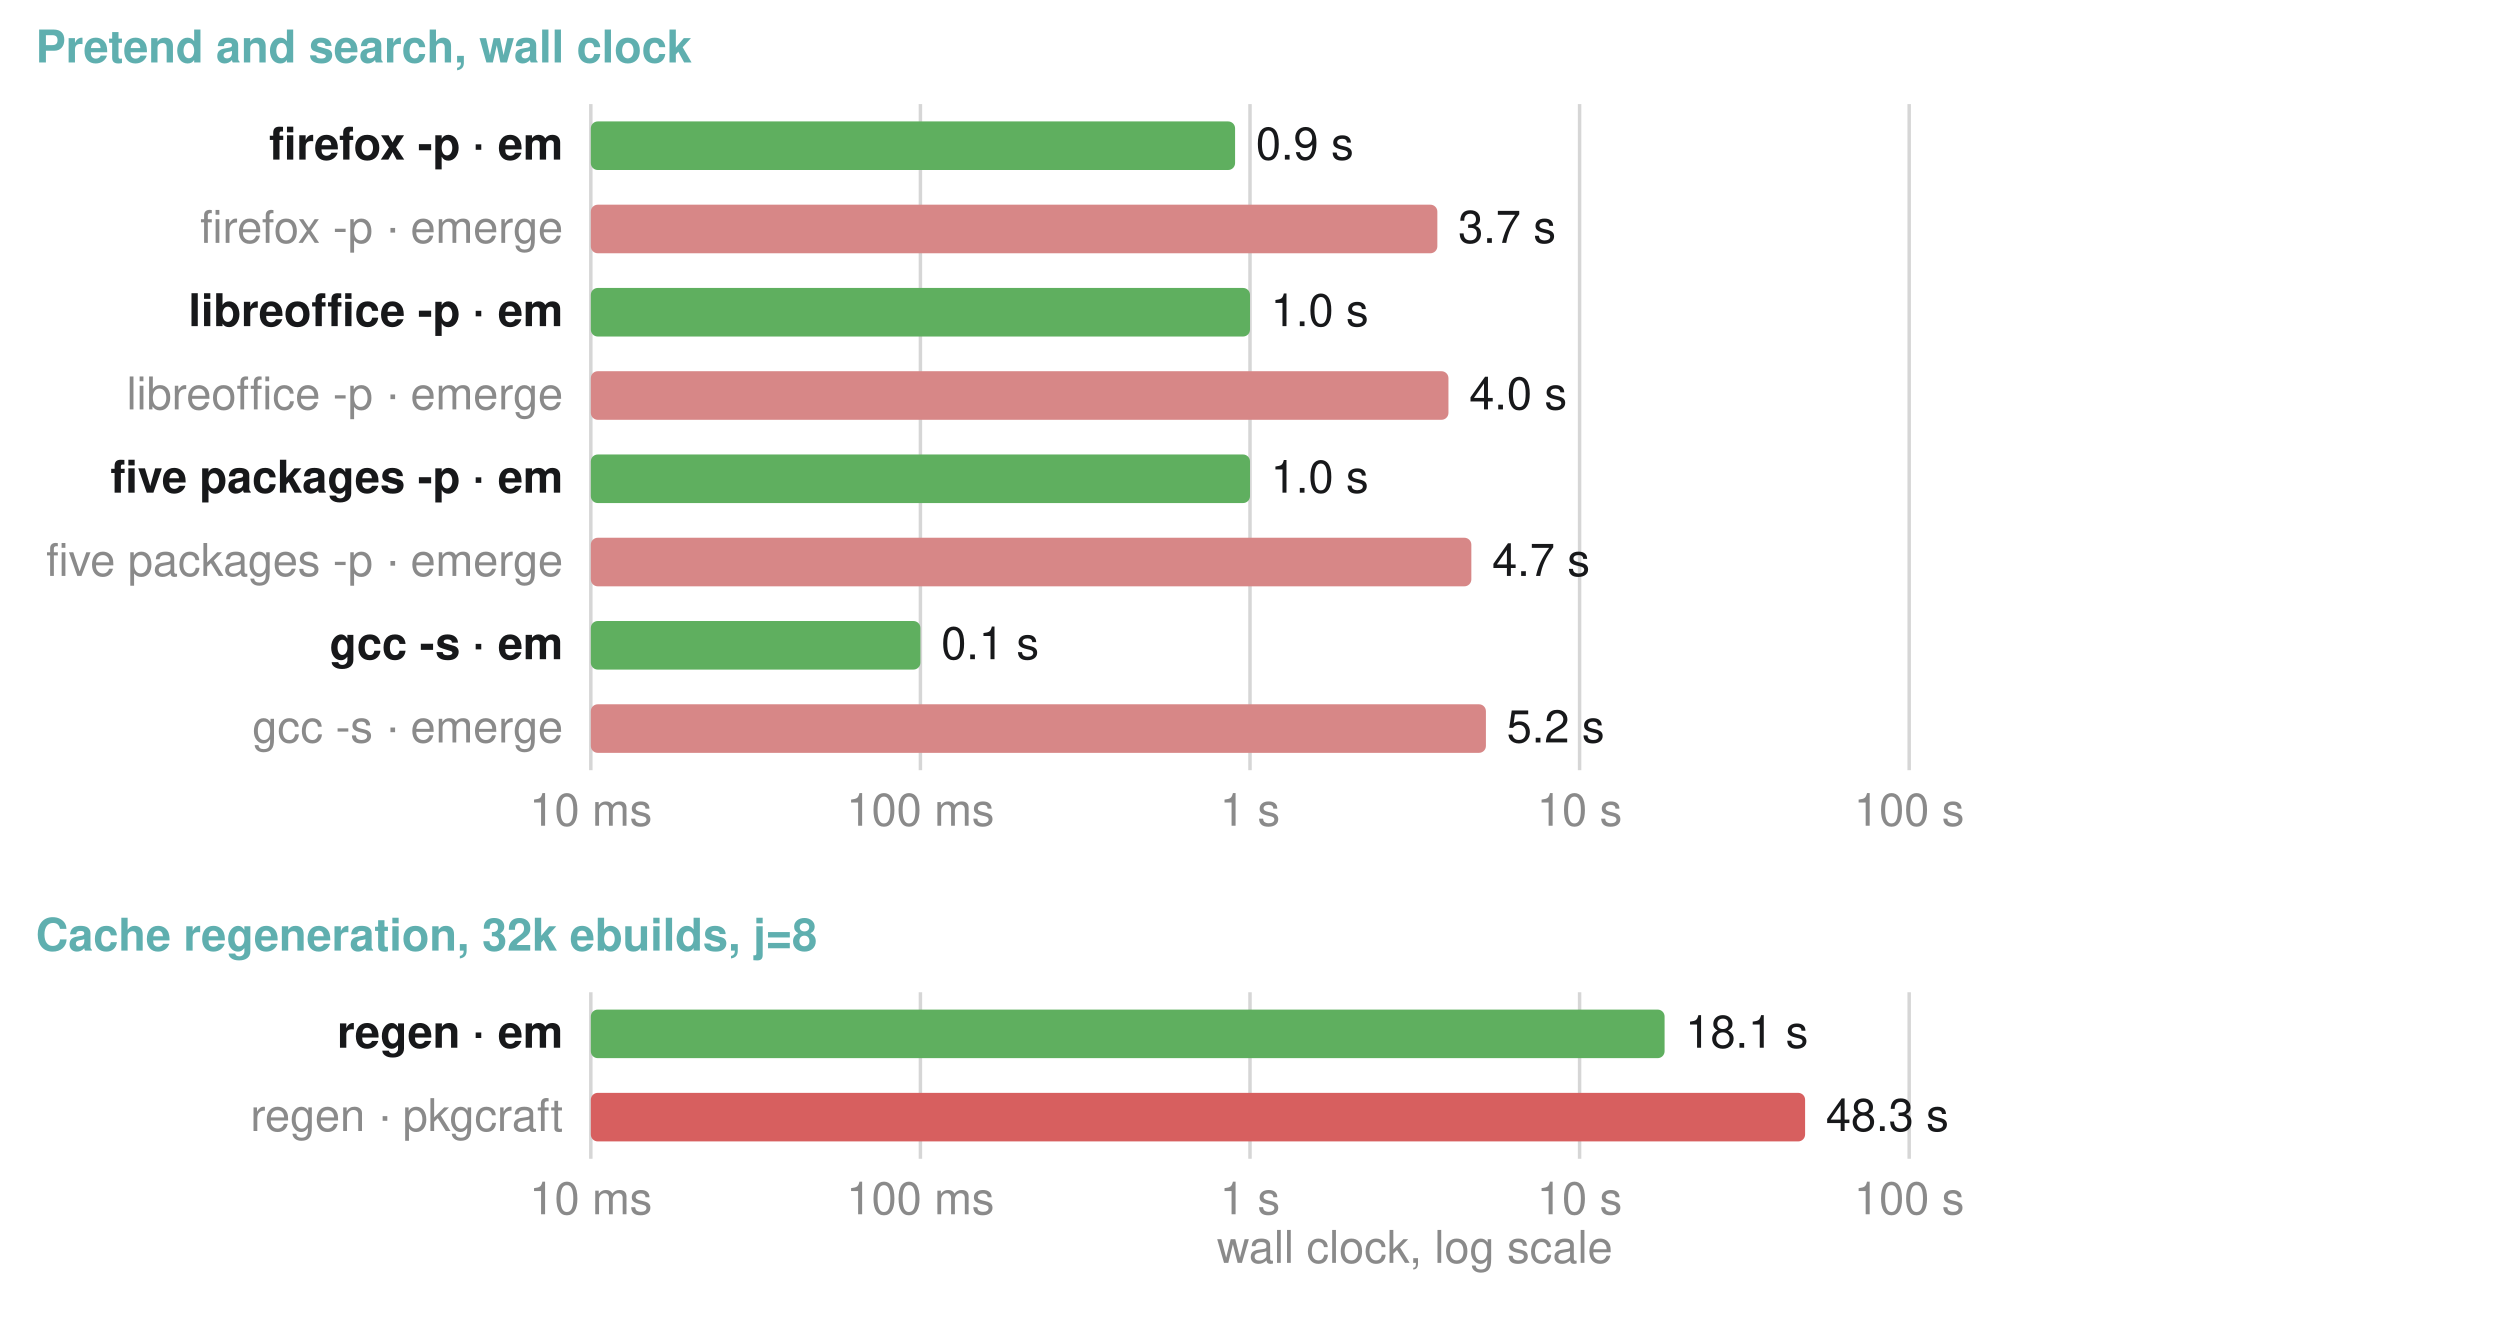
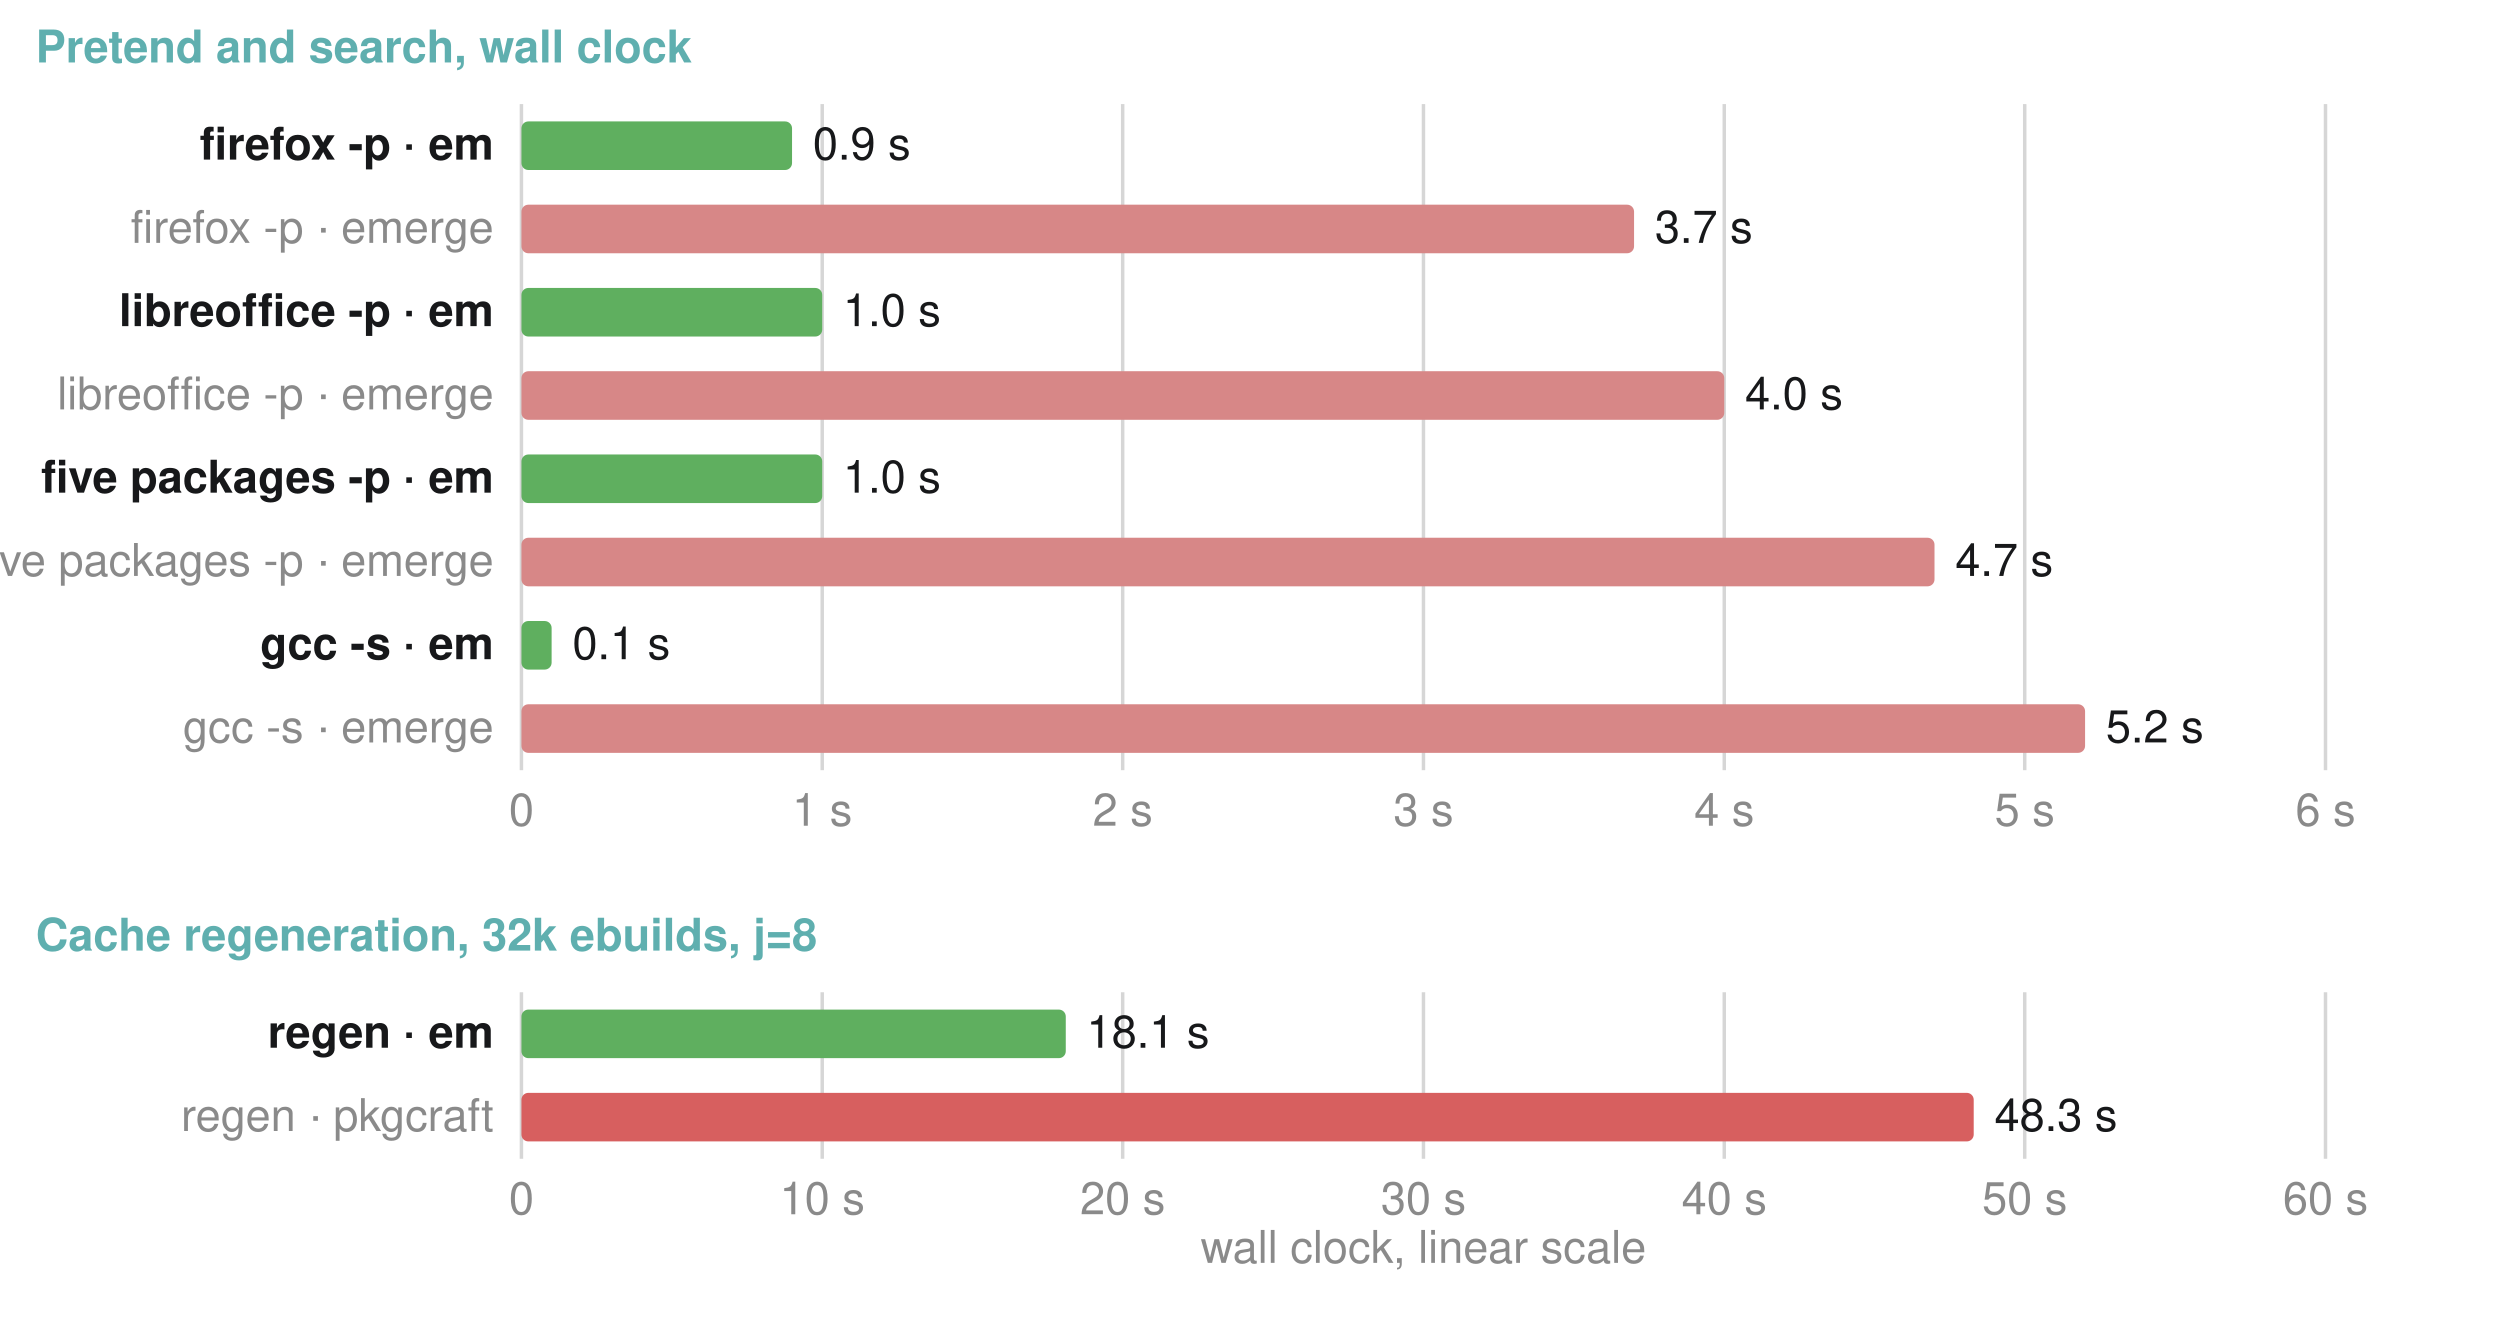
<svg xmlns="http://www.w3.org/2000/svg" width="1024" height="540" viewBox="0 0 720 380" role="img" aria-label="Wall-clock benchmarks: em against emerge and pkgcraft on thalia.">
  <rect width="720" height="380" fill="none" />
  <text x="10.0" y="18" font-family="ui-sans-serif,system-ui,Segoe UI,Helvetica,Arial,sans-serif" font-size="13" fill="#5fafaf" text-anchor="start" font-weight="600">Pretend and search, wall clock</text>
-   <line x1="170" y1="30" x2="170" y2="222" stroke="#8a8a8a" stroke-opacity="0.35" stroke-width="1" />
-   <text x="170.0" y="238" font-family="ui-sans-serif,system-ui,Segoe UI,Helvetica,Arial,sans-serif" font-size="13" fill="#8a8a8a" text-anchor="middle">10 ms</text>
-   <line x1="265" y1="30" x2="265" y2="222" stroke="#8a8a8a" stroke-opacity="0.35" stroke-width="1" />
-   <text x="265.0" y="238" font-family="ui-sans-serif,system-ui,Segoe UI,Helvetica,Arial,sans-serif" font-size="13" fill="#8a8a8a" text-anchor="middle">100 ms</text>
-   <line x1="360" y1="30" x2="360" y2="222" stroke="#8a8a8a" stroke-opacity="0.35" stroke-width="1" />
-   <text x="360.0" y="238" font-family="ui-sans-serif,system-ui,Segoe UI,Helvetica,Arial,sans-serif" font-size="13" fill="#8a8a8a" text-anchor="middle">1 s</text>
-   <line x1="455" y1="30" x2="455" y2="222" stroke="#8a8a8a" stroke-opacity="0.35" stroke-width="1" />
-   <text x="455.0" y="238" font-family="ui-sans-serif,system-ui,Segoe UI,Helvetica,Arial,sans-serif" font-size="13" fill="#8a8a8a" text-anchor="middle">10 s</text>
-   <line x1="550" y1="30" x2="550" y2="222" stroke="#8a8a8a" stroke-opacity="0.35" stroke-width="1" />
-   <text x="550.0" y="238" font-family="ui-sans-serif,system-ui,Segoe UI,Helvetica,Arial,sans-serif" font-size="13" fill="#8a8a8a" text-anchor="middle">100 s</text>
-   <text x="162.0" y="46" font-family="ui-sans-serif,system-ui,Segoe UI,Helvetica,Arial,sans-serif" font-size="13" fill="#17181a" text-anchor="end" font-weight="600">firefox -p · em</text>
-   <rect x="170" y="35" width="185.7" height="14" rx="2" fill="#5faf5f" />
-   <text x="361.7" y="46" font-family="ui-sans-serif,system-ui,Segoe UI,Helvetica,Arial,sans-serif" font-size="13" fill="#17181a" text-anchor="start">0.9 s</text>
-   <text x="162.0" y="70" font-family="ui-sans-serif,system-ui,Segoe UI,Helvetica,Arial,sans-serif" font-size="13" fill="#8a8a8a" text-anchor="end">firefox -p · emerge</text>
-   <rect x="170" y="59" width="244.0" height="14" rx="2" fill="#d78787" />
-   <text x="420.0" y="70" font-family="ui-sans-serif,system-ui,Segoe UI,Helvetica,Arial,sans-serif" font-size="13" fill="#17181a" text-anchor="start">3.7 s</text>
-   <text x="162.0" y="94" font-family="ui-sans-serif,system-ui,Segoe UI,Helvetica,Arial,sans-serif" font-size="13" fill="#17181a" text-anchor="end" font-weight="600">libreoffice -p · em</text>
-   <rect x="170" y="83" width="190.0" height="14" rx="2" fill="#5faf5f" />
-   <text x="366.0" y="94" font-family="ui-sans-serif,system-ui,Segoe UI,Helvetica,Arial,sans-serif" font-size="13" fill="#17181a" text-anchor="start">1.0 s</text>
-   <text x="162.0" y="118" font-family="ui-sans-serif,system-ui,Segoe UI,Helvetica,Arial,sans-serif" font-size="13" fill="#8a8a8a" text-anchor="end">libreoffice -p · emerge</text>
-   <rect x="170" y="107" width="247.2" height="14" rx="2" fill="#d78787" />
-   <text x="423.2" y="118" font-family="ui-sans-serif,system-ui,Segoe UI,Helvetica,Arial,sans-serif" font-size="13" fill="#17181a" text-anchor="start">4.0 s</text>
-   <text x="162.0" y="142" font-family="ui-sans-serif,system-ui,Segoe UI,Helvetica,Arial,sans-serif" font-size="13" fill="#17181a" text-anchor="end" font-weight="600">five packages -p · em</text>
-   <rect x="170" y="131" width="190.0" height="14" rx="2" fill="#5faf5f" />
-   <text x="366.0" y="142" font-family="ui-sans-serif,system-ui,Segoe UI,Helvetica,Arial,sans-serif" font-size="13" fill="#17181a" text-anchor="start">1.0 s</text>
-   <text x="162.0" y="166" font-family="ui-sans-serif,system-ui,Segoe UI,Helvetica,Arial,sans-serif" font-size="13" fill="#8a8a8a" text-anchor="end">five packages -p · emerge</text>
-   <rect x="170" y="155" width="253.8" height="14" rx="2" fill="#d78787" />
-   <text x="429.8" y="166" font-family="ui-sans-serif,system-ui,Segoe UI,Helvetica,Arial,sans-serif" font-size="13" fill="#17181a" text-anchor="start">4.7 s</text>
-   <text x="162.0" y="190" font-family="ui-sans-serif,system-ui,Segoe UI,Helvetica,Arial,sans-serif" font-size="13" fill="#17181a" text-anchor="end" font-weight="600">gcc -s · em</text>
-   <rect x="170" y="179" width="95.0" height="14" rx="2" fill="#5faf5f" />
-   <text x="271.0" y="190" font-family="ui-sans-serif,system-ui,Segoe UI,Helvetica,Arial,sans-serif" font-size="13" fill="#17181a" text-anchor="start">0.1 s</text>
-   <text x="162.0" y="214" font-family="ui-sans-serif,system-ui,Segoe UI,Helvetica,Arial,sans-serif" font-size="13" fill="#8a8a8a" text-anchor="end">gcc -s · emerge</text>
-   <rect x="170" y="203" width="258.0" height="14" rx="2" fill="#d78787" />
-   <text x="434.0" y="214" font-family="ui-sans-serif,system-ui,Segoe UI,Helvetica,Arial,sans-serif" font-size="13" fill="#17181a" text-anchor="start">5.2 s</text>
+   <line x1="150.0" y1="30" x2="150.0" y2="222" stroke="#8a8a8a" stroke-opacity="0.35" stroke-width="1" />
+   <text x="150.0" y="238" font-family="ui-sans-serif,system-ui,Segoe UI,Helvetica,Arial,sans-serif" font-size="13" fill="#8a8a8a" text-anchor="middle">0</text>
+   <line x1="236.7" y1="30" x2="236.7" y2="222" stroke="#8a8a8a" stroke-opacity="0.35" stroke-width="1" />
+   <text x="236.7" y="238" font-family="ui-sans-serif,system-ui,Segoe UI,Helvetica,Arial,sans-serif" font-size="13" fill="#8a8a8a" text-anchor="middle">1 s</text>
+   <line x1="323.3" y1="30" x2="323.3" y2="222" stroke="#8a8a8a" stroke-opacity="0.35" stroke-width="1" />
+   <text x="323.3" y="238" font-family="ui-sans-serif,system-ui,Segoe UI,Helvetica,Arial,sans-serif" font-size="13" fill="#8a8a8a" text-anchor="middle">2 s</text>
+   <line x1="410.0" y1="30" x2="410.0" y2="222" stroke="#8a8a8a" stroke-opacity="0.35" stroke-width="1" />
+   <text x="410.0" y="238" font-family="ui-sans-serif,system-ui,Segoe UI,Helvetica,Arial,sans-serif" font-size="13" fill="#8a8a8a" text-anchor="middle">3 s</text>
+   <line x1="496.7" y1="30" x2="496.7" y2="222" stroke="#8a8a8a" stroke-opacity="0.35" stroke-width="1" />
+   <text x="496.7" y="238" font-family="ui-sans-serif,system-ui,Segoe UI,Helvetica,Arial,sans-serif" font-size="13" fill="#8a8a8a" text-anchor="middle">4 s</text>
+   <line x1="583.3" y1="30" x2="583.3" y2="222" stroke="#8a8a8a" stroke-opacity="0.35" stroke-width="1" />
+   <text x="583.3" y="238" font-family="ui-sans-serif,system-ui,Segoe UI,Helvetica,Arial,sans-serif" font-size="13" fill="#8a8a8a" text-anchor="middle">5 s</text>
+   <line x1="670.0" y1="30" x2="670.0" y2="222" stroke="#8a8a8a" stroke-opacity="0.35" stroke-width="1" />
+   <text x="670.0" y="238" font-family="ui-sans-serif,system-ui,Segoe UI,Helvetica,Arial,sans-serif" font-size="13" fill="#8a8a8a" text-anchor="middle">6 s</text>
+   <text x="142.0" y="46" font-family="ui-sans-serif,system-ui,Segoe UI,Helvetica,Arial,sans-serif" font-size="13" fill="#17181a" text-anchor="end" font-weight="600">firefox -p · em</text>
+   <rect x="150" y="35" width="78.0" height="14" rx="2" fill="#5faf5f" />
+   <text x="234.0" y="46" font-family="ui-sans-serif,system-ui,Segoe UI,Helvetica,Arial,sans-serif" font-size="13" fill="#17181a" text-anchor="start">0.9 s</text>
+   <text x="142.0" y="70" font-family="ui-sans-serif,system-ui,Segoe UI,Helvetica,Arial,sans-serif" font-size="13" fill="#8a8a8a" text-anchor="end">firefox -p · emerge</text>
+   <rect x="150" y="59" width="320.7" height="14" rx="2" fill="#d78787" />
+   <text x="476.7" y="70" font-family="ui-sans-serif,system-ui,Segoe UI,Helvetica,Arial,sans-serif" font-size="13" fill="#17181a" text-anchor="start">3.7 s</text>
+   <text x="142.0" y="94" font-family="ui-sans-serif,system-ui,Segoe UI,Helvetica,Arial,sans-serif" font-size="13" fill="#17181a" text-anchor="end" font-weight="600">libreoffice -p · em</text>
+   <rect x="150" y="83" width="86.7" height="14" rx="2" fill="#5faf5f" />
+   <text x="242.7" y="94" font-family="ui-sans-serif,system-ui,Segoe UI,Helvetica,Arial,sans-serif" font-size="13" fill="#17181a" text-anchor="start">1.0 s</text>
+   <text x="142.0" y="118" font-family="ui-sans-serif,system-ui,Segoe UI,Helvetica,Arial,sans-serif" font-size="13" fill="#8a8a8a" text-anchor="end">libreoffice -p · emerge</text>
+   <rect x="150" y="107" width="346.7" height="14" rx="2" fill="#d78787" />
+   <text x="502.7" y="118" font-family="ui-sans-serif,system-ui,Segoe UI,Helvetica,Arial,sans-serif" font-size="13" fill="#17181a" text-anchor="start">4.0 s</text>
+   <text x="142.0" y="142" font-family="ui-sans-serif,system-ui,Segoe UI,Helvetica,Arial,sans-serif" font-size="13" fill="#17181a" text-anchor="end" font-weight="600">five packages -p · em</text>
+   <rect x="150" y="131" width="86.7" height="14" rx="2" fill="#5faf5f" />
+   <text x="242.7" y="142" font-family="ui-sans-serif,system-ui,Segoe UI,Helvetica,Arial,sans-serif" font-size="13" fill="#17181a" text-anchor="start">1.0 s</text>
+   <text x="142.0" y="166" font-family="ui-sans-serif,system-ui,Segoe UI,Helvetica,Arial,sans-serif" font-size="13" fill="#8a8a8a" text-anchor="end">five packages -p · emerge</text>
+   <rect x="150" y="155" width="407.3" height="14" rx="2" fill="#d78787" />
+   <text x="563.3" y="166" font-family="ui-sans-serif,system-ui,Segoe UI,Helvetica,Arial,sans-serif" font-size="13" fill="#17181a" text-anchor="start">4.7 s</text>
+   <text x="142.0" y="190" font-family="ui-sans-serif,system-ui,Segoe UI,Helvetica,Arial,sans-serif" font-size="13" fill="#17181a" text-anchor="end" font-weight="600">gcc -s · em</text>
+   <rect x="150" y="179" width="8.7" height="14" rx="2" fill="#5faf5f" />
+   <text x="164.7" y="190" font-family="ui-sans-serif,system-ui,Segoe UI,Helvetica,Arial,sans-serif" font-size="13" fill="#17181a" text-anchor="start">0.1 s</text>
+   <text x="142.0" y="214" font-family="ui-sans-serif,system-ui,Segoe UI,Helvetica,Arial,sans-serif" font-size="13" fill="#8a8a8a" text-anchor="end">gcc -s · emerge</text>
+   <rect x="150" y="203" width="450.7" height="14" rx="2" fill="#d78787" />
+   <text x="606.7" y="214" font-family="ui-sans-serif,system-ui,Segoe UI,Helvetica,Arial,sans-serif" font-size="13" fill="#17181a" text-anchor="start">5.2 s</text>
  <text x="10.0" y="274" font-family="ui-sans-serif,system-ui,Segoe UI,Helvetica,Arial,sans-serif" font-size="13" fill="#5fafaf" text-anchor="start" font-weight="600">Cache regeneration, 32k ebuilds, j=8</text>
-   <line x1="170" y1="286" x2="170" y2="334" stroke="#8a8a8a" stroke-opacity="0.35" stroke-width="1" />
-   <text x="170.0" y="350" font-family="ui-sans-serif,system-ui,Segoe UI,Helvetica,Arial,sans-serif" font-size="13" fill="#8a8a8a" text-anchor="middle">10 ms</text>
-   <line x1="265" y1="286" x2="265" y2="334" stroke="#8a8a8a" stroke-opacity="0.35" stroke-width="1" />
-   <text x="265.0" y="350" font-family="ui-sans-serif,system-ui,Segoe UI,Helvetica,Arial,sans-serif" font-size="13" fill="#8a8a8a" text-anchor="middle">100 ms</text>
-   <line x1="360" y1="286" x2="360" y2="334" stroke="#8a8a8a" stroke-opacity="0.35" stroke-width="1" />
-   <text x="360.0" y="350" font-family="ui-sans-serif,system-ui,Segoe UI,Helvetica,Arial,sans-serif" font-size="13" fill="#8a8a8a" text-anchor="middle">1 s</text>
-   <line x1="455" y1="286" x2="455" y2="334" stroke="#8a8a8a" stroke-opacity="0.35" stroke-width="1" />
-   <text x="455.0" y="350" font-family="ui-sans-serif,system-ui,Segoe UI,Helvetica,Arial,sans-serif" font-size="13" fill="#8a8a8a" text-anchor="middle">10 s</text>
-   <line x1="550" y1="286" x2="550" y2="334" stroke="#8a8a8a" stroke-opacity="0.35" stroke-width="1" />
-   <text x="550.0" y="350" font-family="ui-sans-serif,system-ui,Segoe UI,Helvetica,Arial,sans-serif" font-size="13" fill="#8a8a8a" text-anchor="middle">100 s</text>
-   <text x="162.0" y="302" font-family="ui-sans-serif,system-ui,Segoe UI,Helvetica,Arial,sans-serif" font-size="13" fill="#17181a" text-anchor="end" font-weight="600">regen · em</text>
-   <rect x="170" y="291" width="309.5" height="14" rx="2" fill="#5faf5f" />
-   <text x="485.5" y="302" font-family="ui-sans-serif,system-ui,Segoe UI,Helvetica,Arial,sans-serif" font-size="13" fill="#17181a" text-anchor="start">18.1 s</text>
-   <text x="162.0" y="326" font-family="ui-sans-serif,system-ui,Segoe UI,Helvetica,Arial,sans-serif" font-size="13" fill="#8a8a8a" text-anchor="end">regen · pkgcraft</text>
-   <rect x="170" y="315" width="350.0" height="14" rx="2" fill="#d75f5f" />
-   <text x="526.0" y="326" font-family="ui-sans-serif,system-ui,Segoe UI,Helvetica,Arial,sans-serif" font-size="13" fill="#17181a" text-anchor="start">48.3 s</text>
-   <text x="407.5" y="364" font-family="ui-sans-serif,system-ui,Segoe UI,Helvetica,Arial,sans-serif" font-size="13" fill="#8a8a8a" text-anchor="middle">wall clock, log scale</text>
+   <line x1="150.0" y1="286" x2="150.0" y2="334" stroke="#8a8a8a" stroke-opacity="0.35" stroke-width="1" />
+   <text x="150.0" y="350" font-family="ui-sans-serif,system-ui,Segoe UI,Helvetica,Arial,sans-serif" font-size="13" fill="#8a8a8a" text-anchor="middle">0</text>
+   <line x1="236.7" y1="286" x2="236.7" y2="334" stroke="#8a8a8a" stroke-opacity="0.35" stroke-width="1" />
+   <text x="236.7" y="350" font-family="ui-sans-serif,system-ui,Segoe UI,Helvetica,Arial,sans-serif" font-size="13" fill="#8a8a8a" text-anchor="middle">10 s</text>
+   <line x1="323.3" y1="286" x2="323.3" y2="334" stroke="#8a8a8a" stroke-opacity="0.35" stroke-width="1" />
+   <text x="323.3" y="350" font-family="ui-sans-serif,system-ui,Segoe UI,Helvetica,Arial,sans-serif" font-size="13" fill="#8a8a8a" text-anchor="middle">20 s</text>
+   <line x1="410.0" y1="286" x2="410.0" y2="334" stroke="#8a8a8a" stroke-opacity="0.35" stroke-width="1" />
+   <text x="410.0" y="350" font-family="ui-sans-serif,system-ui,Segoe UI,Helvetica,Arial,sans-serif" font-size="13" fill="#8a8a8a" text-anchor="middle">30 s</text>
+   <line x1="496.7" y1="286" x2="496.7" y2="334" stroke="#8a8a8a" stroke-opacity="0.35" stroke-width="1" />
+   <text x="496.7" y="350" font-family="ui-sans-serif,system-ui,Segoe UI,Helvetica,Arial,sans-serif" font-size="13" fill="#8a8a8a" text-anchor="middle">40 s</text>
+   <line x1="583.3" y1="286" x2="583.3" y2="334" stroke="#8a8a8a" stroke-opacity="0.35" stroke-width="1" />
+   <text x="583.3" y="350" font-family="ui-sans-serif,system-ui,Segoe UI,Helvetica,Arial,sans-serif" font-size="13" fill="#8a8a8a" text-anchor="middle">50 s</text>
+   <line x1="670.0" y1="286" x2="670.0" y2="334" stroke="#8a8a8a" stroke-opacity="0.35" stroke-width="1" />
+   <text x="670.0" y="350" font-family="ui-sans-serif,system-ui,Segoe UI,Helvetica,Arial,sans-serif" font-size="13" fill="#8a8a8a" text-anchor="middle">60 s</text>
+   <text x="142.0" y="302" font-family="ui-sans-serif,system-ui,Segoe UI,Helvetica,Arial,sans-serif" font-size="13" fill="#17181a" text-anchor="end" font-weight="600">regen · em</text>
+   <rect x="150" y="291" width="156.9" height="14" rx="2" fill="#5faf5f" />
+   <text x="312.9" y="302" font-family="ui-sans-serif,system-ui,Segoe UI,Helvetica,Arial,sans-serif" font-size="13" fill="#17181a" text-anchor="start">18.1 s</text>
+   <text x="142.0" y="326" font-family="ui-sans-serif,system-ui,Segoe UI,Helvetica,Arial,sans-serif" font-size="13" fill="#8a8a8a" text-anchor="end">regen · pkgcraft</text>
+   <rect x="150" y="315" width="418.6" height="14" rx="2" fill="#d75f5f" />
+   <text x="574.6" y="326" font-family="ui-sans-serif,system-ui,Segoe UI,Helvetica,Arial,sans-serif" font-size="13" fill="#17181a" text-anchor="start">48.3 s</text>
+   <text x="410.0" y="364" font-family="ui-sans-serif,system-ui,Segoe UI,Helvetica,Arial,sans-serif" font-size="13" fill="#8a8a8a" text-anchor="middle">wall clock, linear scale</text>
</svg>
